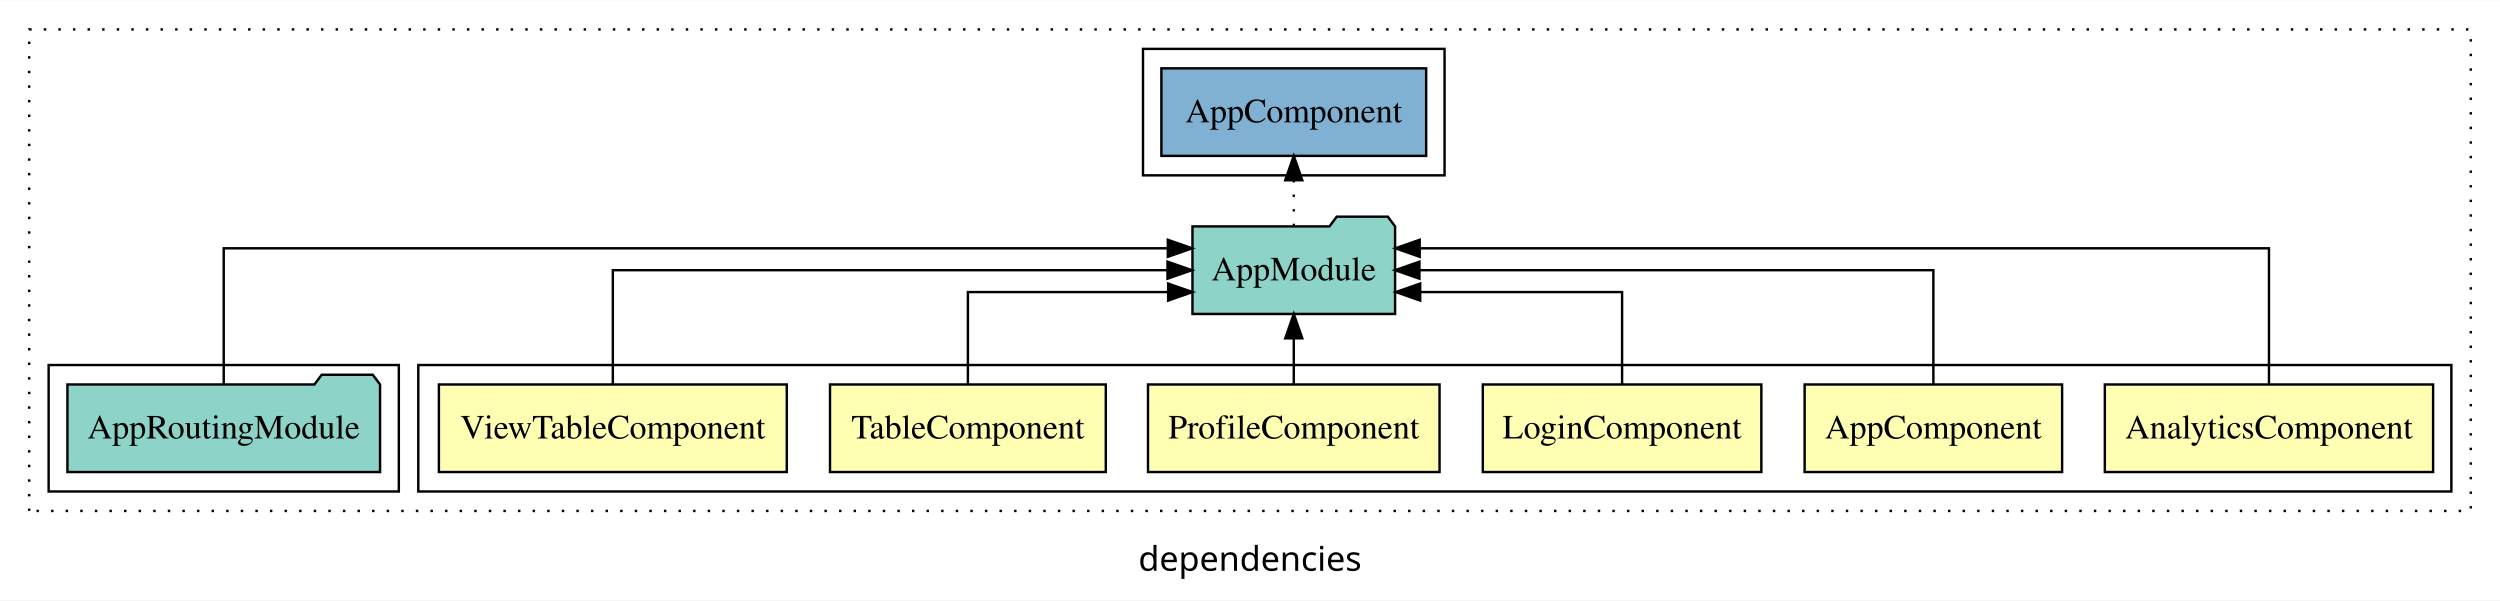
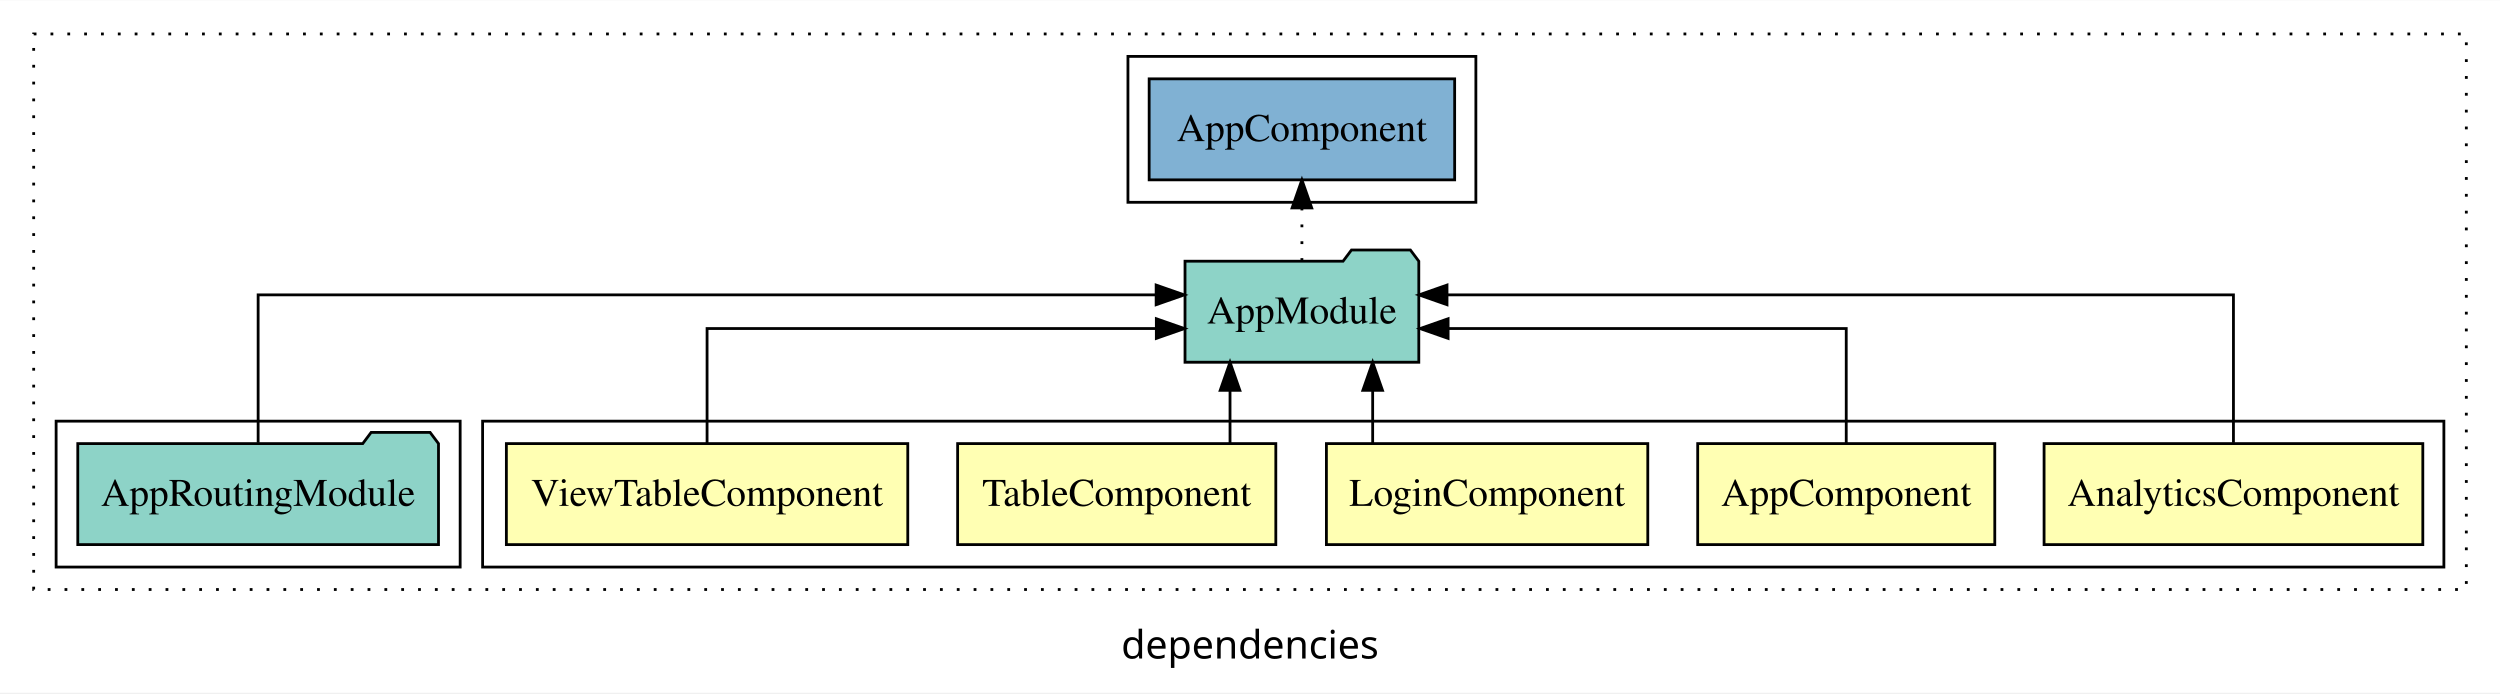
- <svg xmlns="http://www.w3.org/2000/svg" width="1028pt" height="247pt" viewBox="0.00 0.00 1028.00 246.80">
+ <svg xmlns="http://www.w3.org/2000/svg" width="891pt" height="247pt" viewBox="0.00 0.00 891.00 246.80">
  <g id="graph0" class="graph" transform="scale(1 1) rotate(0) translate(4 242.8)">
-     <polygon fill="white" stroke="transparent" points="-4,4 -4,-242.8 1024,-242.8 1024,4 -4,4" />
-     <text text-anchor="middle" x="510" y="-8.2" font-family="sans-serif" font-size="14.00">dependencies</text>
+     <polygon fill="white" stroke="transparent" points="-4,4 -4,-242.8 887,-242.8 887,4 -4,4" />
+     <text text-anchor="middle" x="441.5" y="-8.2" font-family="sans-serif" font-size="14.00">dependencies</text>
    <g id="clust1" class="cluster">
-       <polygon fill="none" stroke="black" stroke-dasharray="1,5" points="8,-32.8 8,-230.8 1012,-230.8 1012,-32.8 8,-32.8" />
+       <polygon fill="none" stroke="black" stroke-dasharray="1,5" points="8,-32.8 8,-230.8 875,-230.8 875,-32.8 8,-32.8" />
    </g>
    <g id="clust2" class="cluster">
-       <polygon fill="none" stroke="black" points="168,-40.8 168,-92.8 1004,-92.8 1004,-40.8 168,-40.8" />
+       <polygon fill="none" stroke="black" points="168,-40.8 168,-92.8 867,-92.8 867,-40.8 168,-40.8" />
    </g>
-     <g id="clust9" class="cluster">
+     <g id="clust8" class="cluster">
      <polygon fill="none" stroke="black" points="16,-40.8 16,-92.8 160,-92.8 160,-40.8 16,-40.8" />
    </g>
-     <g id="clust11" class="cluster">
-       <polygon fill="none" stroke="black" points="466,-170.8 466,-222.8 590,-222.8 590,-170.8 466,-170.8" />
+     <g id="clust10" class="cluster">
+       <polygon fill="none" stroke="black" points="398,-170.8 398,-222.8 522,-222.8 522,-170.8 398,-170.8" />
    </g>
    <g id="node1" class="node">
-       <polygon fill="#ffffb3" stroke="black" points="996.49,-84.8 861.51,-84.8 861.51,-48.8 996.49,-48.8 996.49,-84.8" />
-       <text text-anchor="middle" x="929" y="-62.6" font-family="Times,serif" font-size="14.00">AnalyticsComponent</text>
+       <polygon fill="#ffffb3" stroke="black" points="859.49,-84.8 724.51,-84.8 724.51,-48.8 859.49,-48.8 859.49,-84.8" />
+       <text text-anchor="middle" x="792" y="-62.6" font-family="Times,serif" font-size="14.00">AnalyticsComponent</text>
    </g>
-     <g id="node7" class="node">
-       <polygon fill="#8dd3c7" stroke="black" points="569.66,-149.8 566.66,-153.8 545.66,-153.8 542.66,-149.8 486.34,-149.8 486.34,-113.8 569.66,-113.8 569.66,-149.8" />
-       <text text-anchor="middle" x="528" y="-127.6" font-family="Times,serif" font-size="14.00">AppModule</text>
+     <g id="node6" class="node">
+       <polygon fill="#8dd3c7" stroke="black" points="501.66,-149.8 498.66,-153.8 477.66,-153.8 474.66,-149.8 418.34,-149.8 418.34,-113.8 501.66,-113.8 501.66,-149.8" />
+       <text text-anchor="middle" x="460" y="-127.6" font-family="Times,serif" font-size="14.00">AppModule</text>
    </g>
    <g id="edge1" class="edge">
-       <path fill="none" stroke="black" d="M929,-85.09C929,-107.01 929,-140.8 929,-140.8 929,-140.8 579.78,-140.8 579.78,-140.8" />
-       <polygon fill="black" stroke="black" points="579.78,-137.3 569.78,-140.8 579.78,-144.3 579.78,-137.3" />
+       <path fill="none" stroke="black" d="M792,-85.08C792,-106.12 792,-137.8 792,-137.8 792,-137.8 511.71,-137.8 511.71,-137.8" />
+       <polygon fill="black" stroke="black" points="511.71,-134.3 501.71,-137.8 511.71,-141.3 511.71,-134.3" />
    </g>
    <g id="node2" class="node">
-       <polygon fill="#ffffb3" stroke="black" points="843.94,-84.8 738.06,-84.8 738.06,-48.8 843.94,-48.8 843.94,-84.8" />
-       <text text-anchor="middle" x="791" y="-62.6" font-family="Times,serif" font-size="14.00">AppComponent</text>
+       <polygon fill="#ffffb3" stroke="black" points="706.94,-84.8 601.06,-84.8 601.06,-48.8 706.94,-48.8 706.94,-84.8" />
+       <text text-anchor="middle" x="654" y="-62.6" font-family="Times,serif" font-size="14.00">AppComponent</text>
    </g>
    <g id="edge2" class="edge">
-       <path fill="none" stroke="black" d="M791,-84.91C791,-104.14 791,-131.8 791,-131.8 791,-131.8 579.67,-131.8 579.67,-131.8" />
-       <polygon fill="black" stroke="black" points="579.67,-128.3 569.67,-131.8 579.67,-135.3 579.67,-128.3" />
+       <path fill="none" stroke="black" d="M654,-84.82C654,-102.17 654,-125.8 654,-125.8 654,-125.8 512.1,-125.8 512.1,-125.8" />
+       <polygon fill="black" stroke="black" points="512.1,-122.3 502.1,-125.8 512.1,-129.3 512.1,-122.3" />
    </g>
    <g id="node3" class="node">
-       <polygon fill="#ffffb3" stroke="black" points="720.27,-84.8 605.73,-84.8 605.73,-48.8 720.27,-48.8 720.27,-84.8" />
-       <text text-anchor="middle" x="663" y="-62.6" font-family="Times,serif" font-size="14.00">LoginComponent</text>
+       <polygon fill="#ffffb3" stroke="black" points="583.27,-84.8 468.73,-84.8 468.73,-48.8 583.27,-48.8 583.27,-84.8" />
+       <text text-anchor="middle" x="526" y="-62.6" font-family="Times,serif" font-size="14.00">LoginComponent</text>
    </g>
    <g id="edge3" class="edge">
-       <path fill="none" stroke="black" d="M663,-84.83C663,-101.2 663,-122.8 663,-122.8 663,-122.8 579.97,-122.8 579.97,-122.8" />
-       <polygon fill="black" stroke="black" points="579.97,-119.3 569.97,-122.8 579.97,-126.3 579.97,-119.3" />
+       <path fill="none" stroke="black" d="M485.22,-84.91C485.22,-84.91 485.22,-103.79 485.22,-103.79" />
+       <polygon fill="black" stroke="black" points="481.72,-103.79 485.22,-113.79 488.72,-103.79 481.72,-103.79" />
    </g>
    <g id="node4" class="node">
-       <polygon fill="#ffffb3" stroke="black" points="587.94,-84.8 468.06,-84.8 468.06,-48.8 587.94,-48.8 587.94,-84.8" />
-       <text text-anchor="middle" x="528" y="-62.6" font-family="Times,serif" font-size="14.00">ProfileComponent</text>
-     </g>
-     <g id="edge4" class="edge">
-       <path fill="none" stroke="black" d="M528,-84.91C528,-84.91 528,-103.79 528,-103.79" />
-       <polygon fill="black" stroke="black" points="524.5,-103.79 528,-113.79 531.5,-103.79 524.5,-103.79" />
-     </g>
-     <g id="node5" class="node">
      <polygon fill="#ffffb3" stroke="black" points="450.7,-84.8 337.3,-84.8 337.3,-48.8 450.7,-48.8 450.7,-84.8" />
      <text text-anchor="middle" x="394" y="-62.6" font-family="Times,serif" font-size="14.00">TableComponent</text>
    </g>
-     <g id="edge5" class="edge">
-       <path fill="none" stroke="black" d="M394,-84.83C394,-101.2 394,-122.8 394,-122.8 394,-122.8 476.34,-122.8 476.34,-122.8" />
-       <polygon fill="black" stroke="black" points="476.34,-126.3 486.34,-122.8 476.34,-119.3 476.34,-126.3" />
+     <g id="edge4" class="edge">
+       <path fill="none" stroke="black" d="M434.38,-84.91C434.38,-84.91 434.38,-103.79 434.38,-103.79" />
+       <polygon fill="black" stroke="black" points="430.88,-103.79 434.38,-113.79 437.88,-103.79 430.88,-103.79" />
    </g>
-     <g id="node6" class="node">
+     <g id="node5" class="node">
      <polygon fill="#ffffb3" stroke="black" points="319.53,-84.8 176.47,-84.8 176.47,-48.8 319.53,-48.8 319.53,-84.8" />
      <text text-anchor="middle" x="248" y="-62.6" font-family="Times,serif" font-size="14.00">ViewTableComponent</text>
    </g>
-     <g id="edge6" class="edge">
-       <path fill="none" stroke="black" d="M248,-84.91C248,-104.14 248,-131.8 248,-131.8 248,-131.8 476.08,-131.8 476.08,-131.8" />
-       <polygon fill="black" stroke="black" points="476.08,-135.3 486.08,-131.8 476.08,-128.3 476.08,-135.3" />
-     </g>
-     <g id="node9" class="node">
-       <polygon fill="#80b1d3" stroke="black" points="582.44,-214.8 473.56,-214.8 473.56,-178.8 582.44,-178.8 582.44,-214.8" />
-       <text text-anchor="middle" x="528" y="-192.6" font-family="Times,serif" font-size="14.00">AppComponent </text>
-     </g>
-     <g id="edge8" class="edge">
-       <path fill="none" stroke="black" stroke-dasharray="1,5" d="M528,-149.91C528,-149.91 528,-168.79 528,-168.79" />
-       <polygon fill="black" stroke="black" points="524.5,-168.79 528,-178.79 531.5,-168.79 524.5,-168.79" />
+     <g id="edge5" class="edge">
+       <path fill="none" stroke="black" d="M248,-84.82C248,-102.17 248,-125.8 248,-125.8 248,-125.8 408.12,-125.8 408.12,-125.8" />
+       <polygon fill="black" stroke="black" points="408.12,-129.3 418.12,-125.8 408.12,-122.3 408.12,-129.3" />
    </g>
    <g id="node8" class="node">
+       <polygon fill="#80b1d3" stroke="black" points="514.44,-214.8 405.56,-214.8 405.56,-178.8 514.44,-178.8 514.44,-214.8" />
+       <text text-anchor="middle" x="460" y="-192.6" font-family="Times,serif" font-size="14.00">AppComponent </text>
+     </g>
+     <g id="edge7" class="edge">
+       <path fill="none" stroke="black" stroke-dasharray="1,5" d="M460,-149.91C460,-149.91 460,-168.79 460,-168.79" />
+       <polygon fill="black" stroke="black" points="456.5,-168.79 460,-178.79 463.5,-168.79 456.5,-168.79" />
+     </g>
+     <g id="node7" class="node">
      <polygon fill="#8dd3c7" stroke="black" points="152.28,-84.8 149.28,-88.8 128.28,-88.8 125.28,-84.8 23.72,-84.8 23.72,-48.8 152.28,-48.8 152.28,-84.8" />
      <text text-anchor="middle" x="88" y="-62.6" font-family="Times,serif" font-size="14.00">AppRoutingModule</text>
    </g>
-     <g id="edge7" class="edge">
-       <path fill="none" stroke="black" d="M88,-85.09C88,-107.01 88,-140.8 88,-140.8 88,-140.8 476.21,-140.8 476.21,-140.8" />
-       <polygon fill="black" stroke="black" points="476.21,-144.3 486.21,-140.8 476.21,-137.3 476.21,-144.3" />
+     <g id="edge6" class="edge">
+       <path fill="none" stroke="black" d="M88,-85.08C88,-106.12 88,-137.8 88,-137.8 88,-137.8 408.05,-137.8 408.05,-137.8" />
+       <polygon fill="black" stroke="black" points="408.05,-141.3 418.05,-137.8 408.05,-134.3 408.05,-141.3" />
    </g>
  </g>
</svg>
